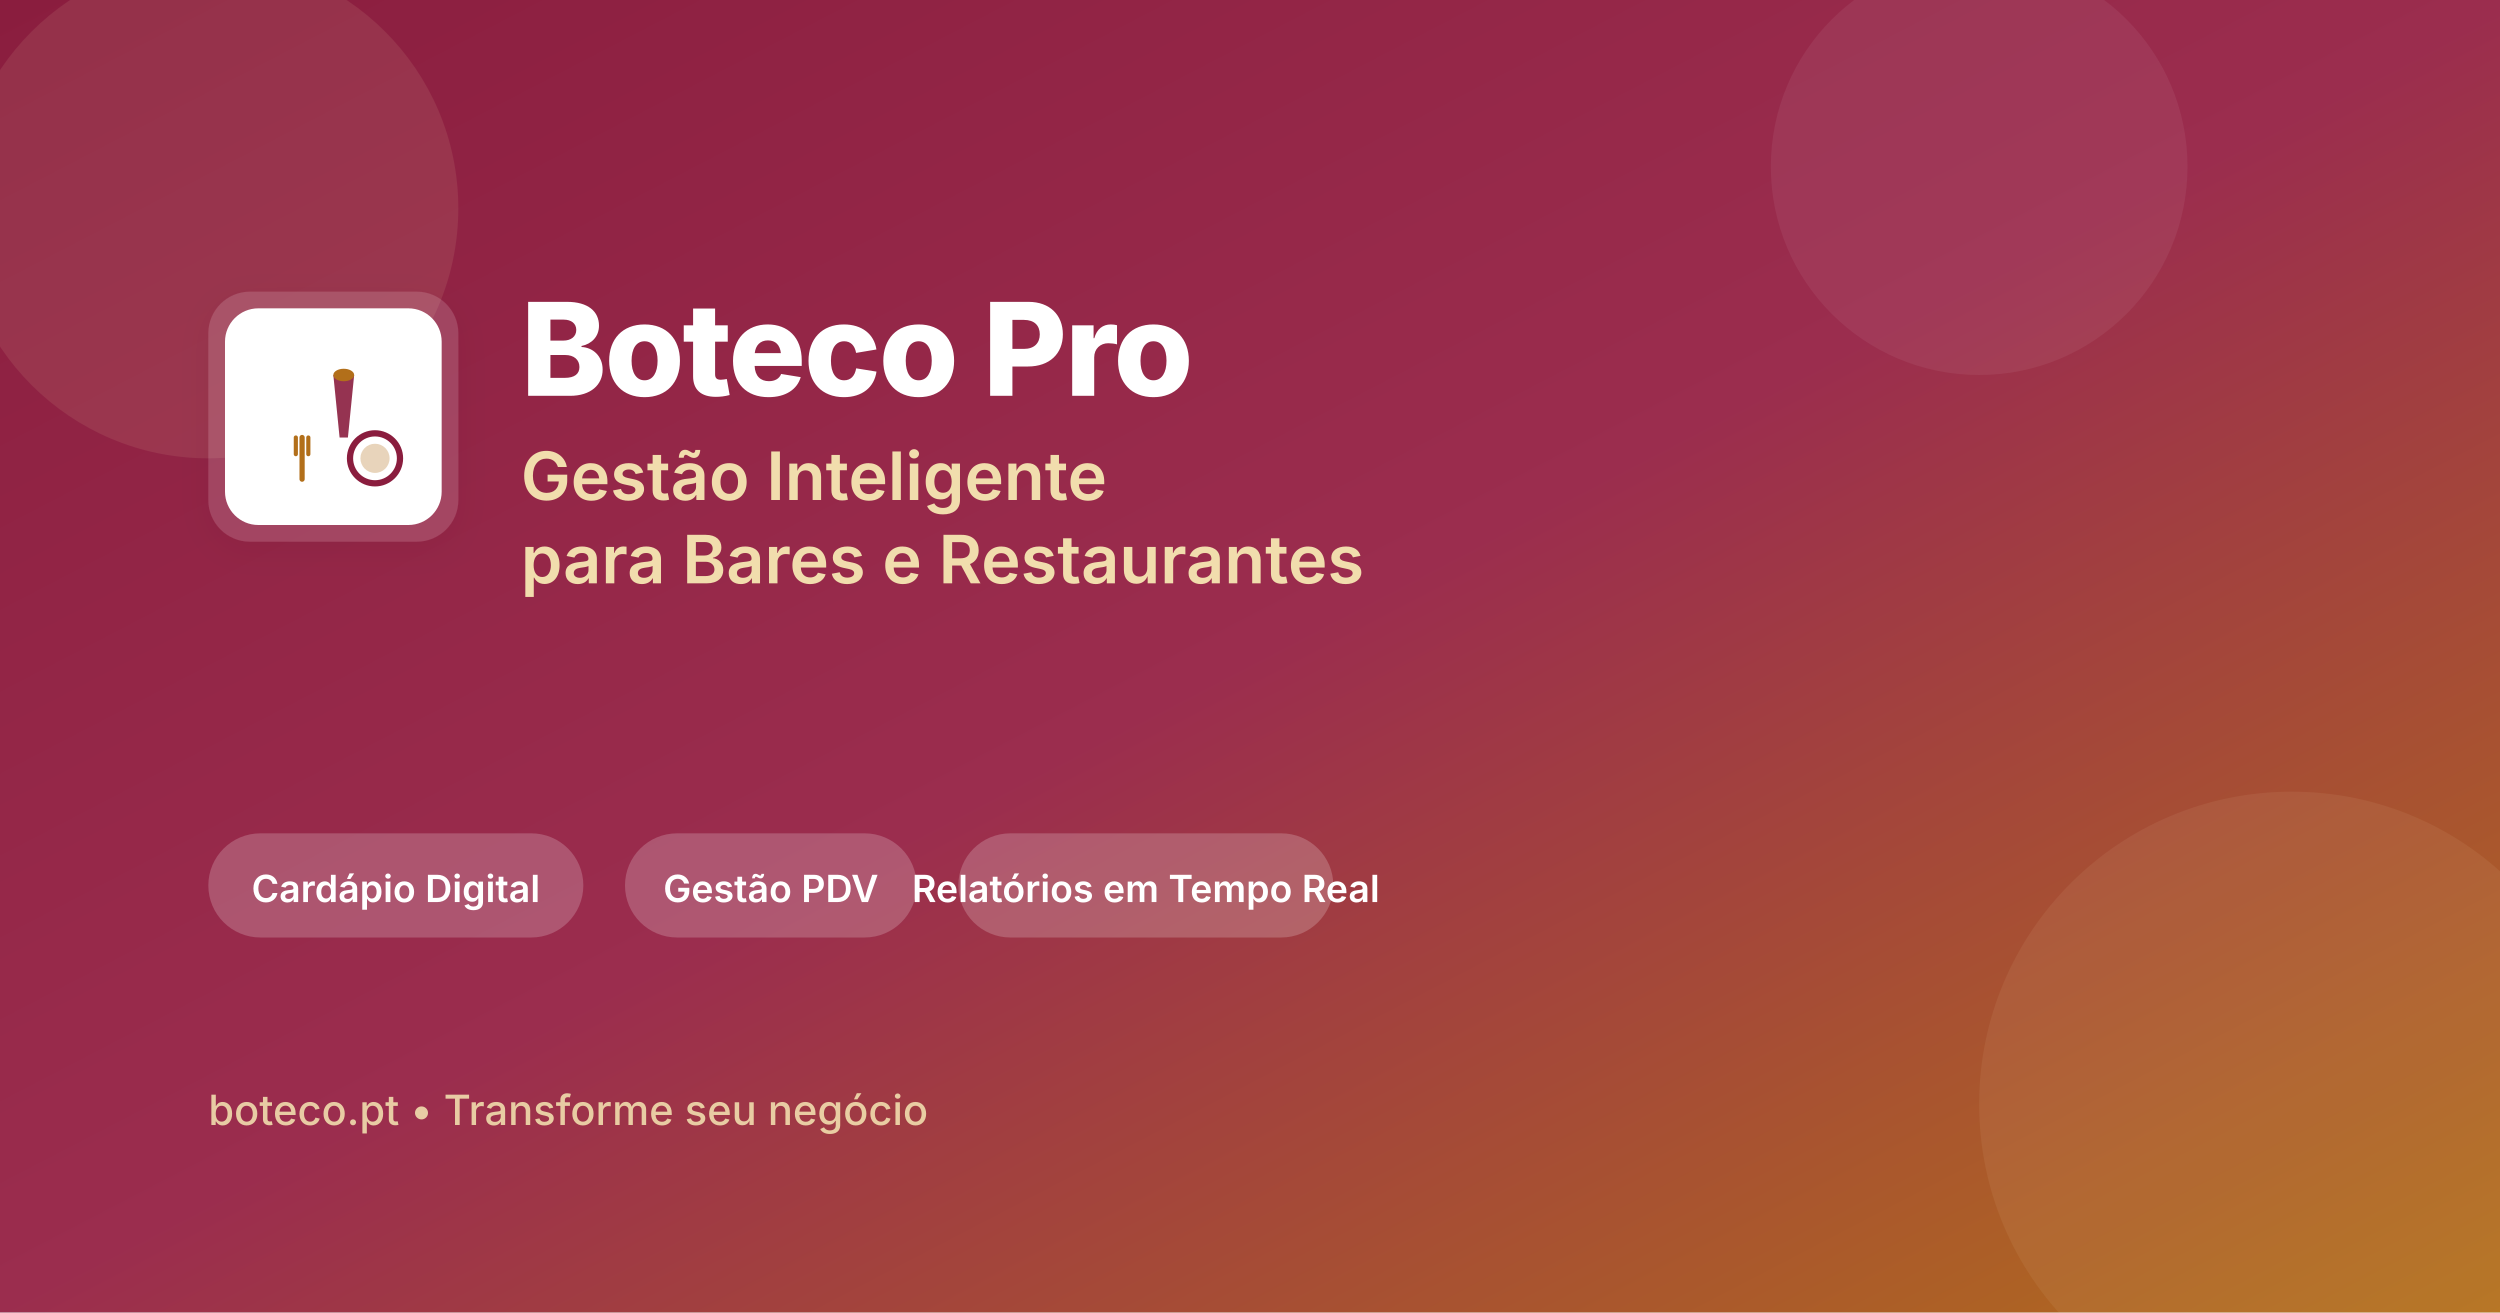
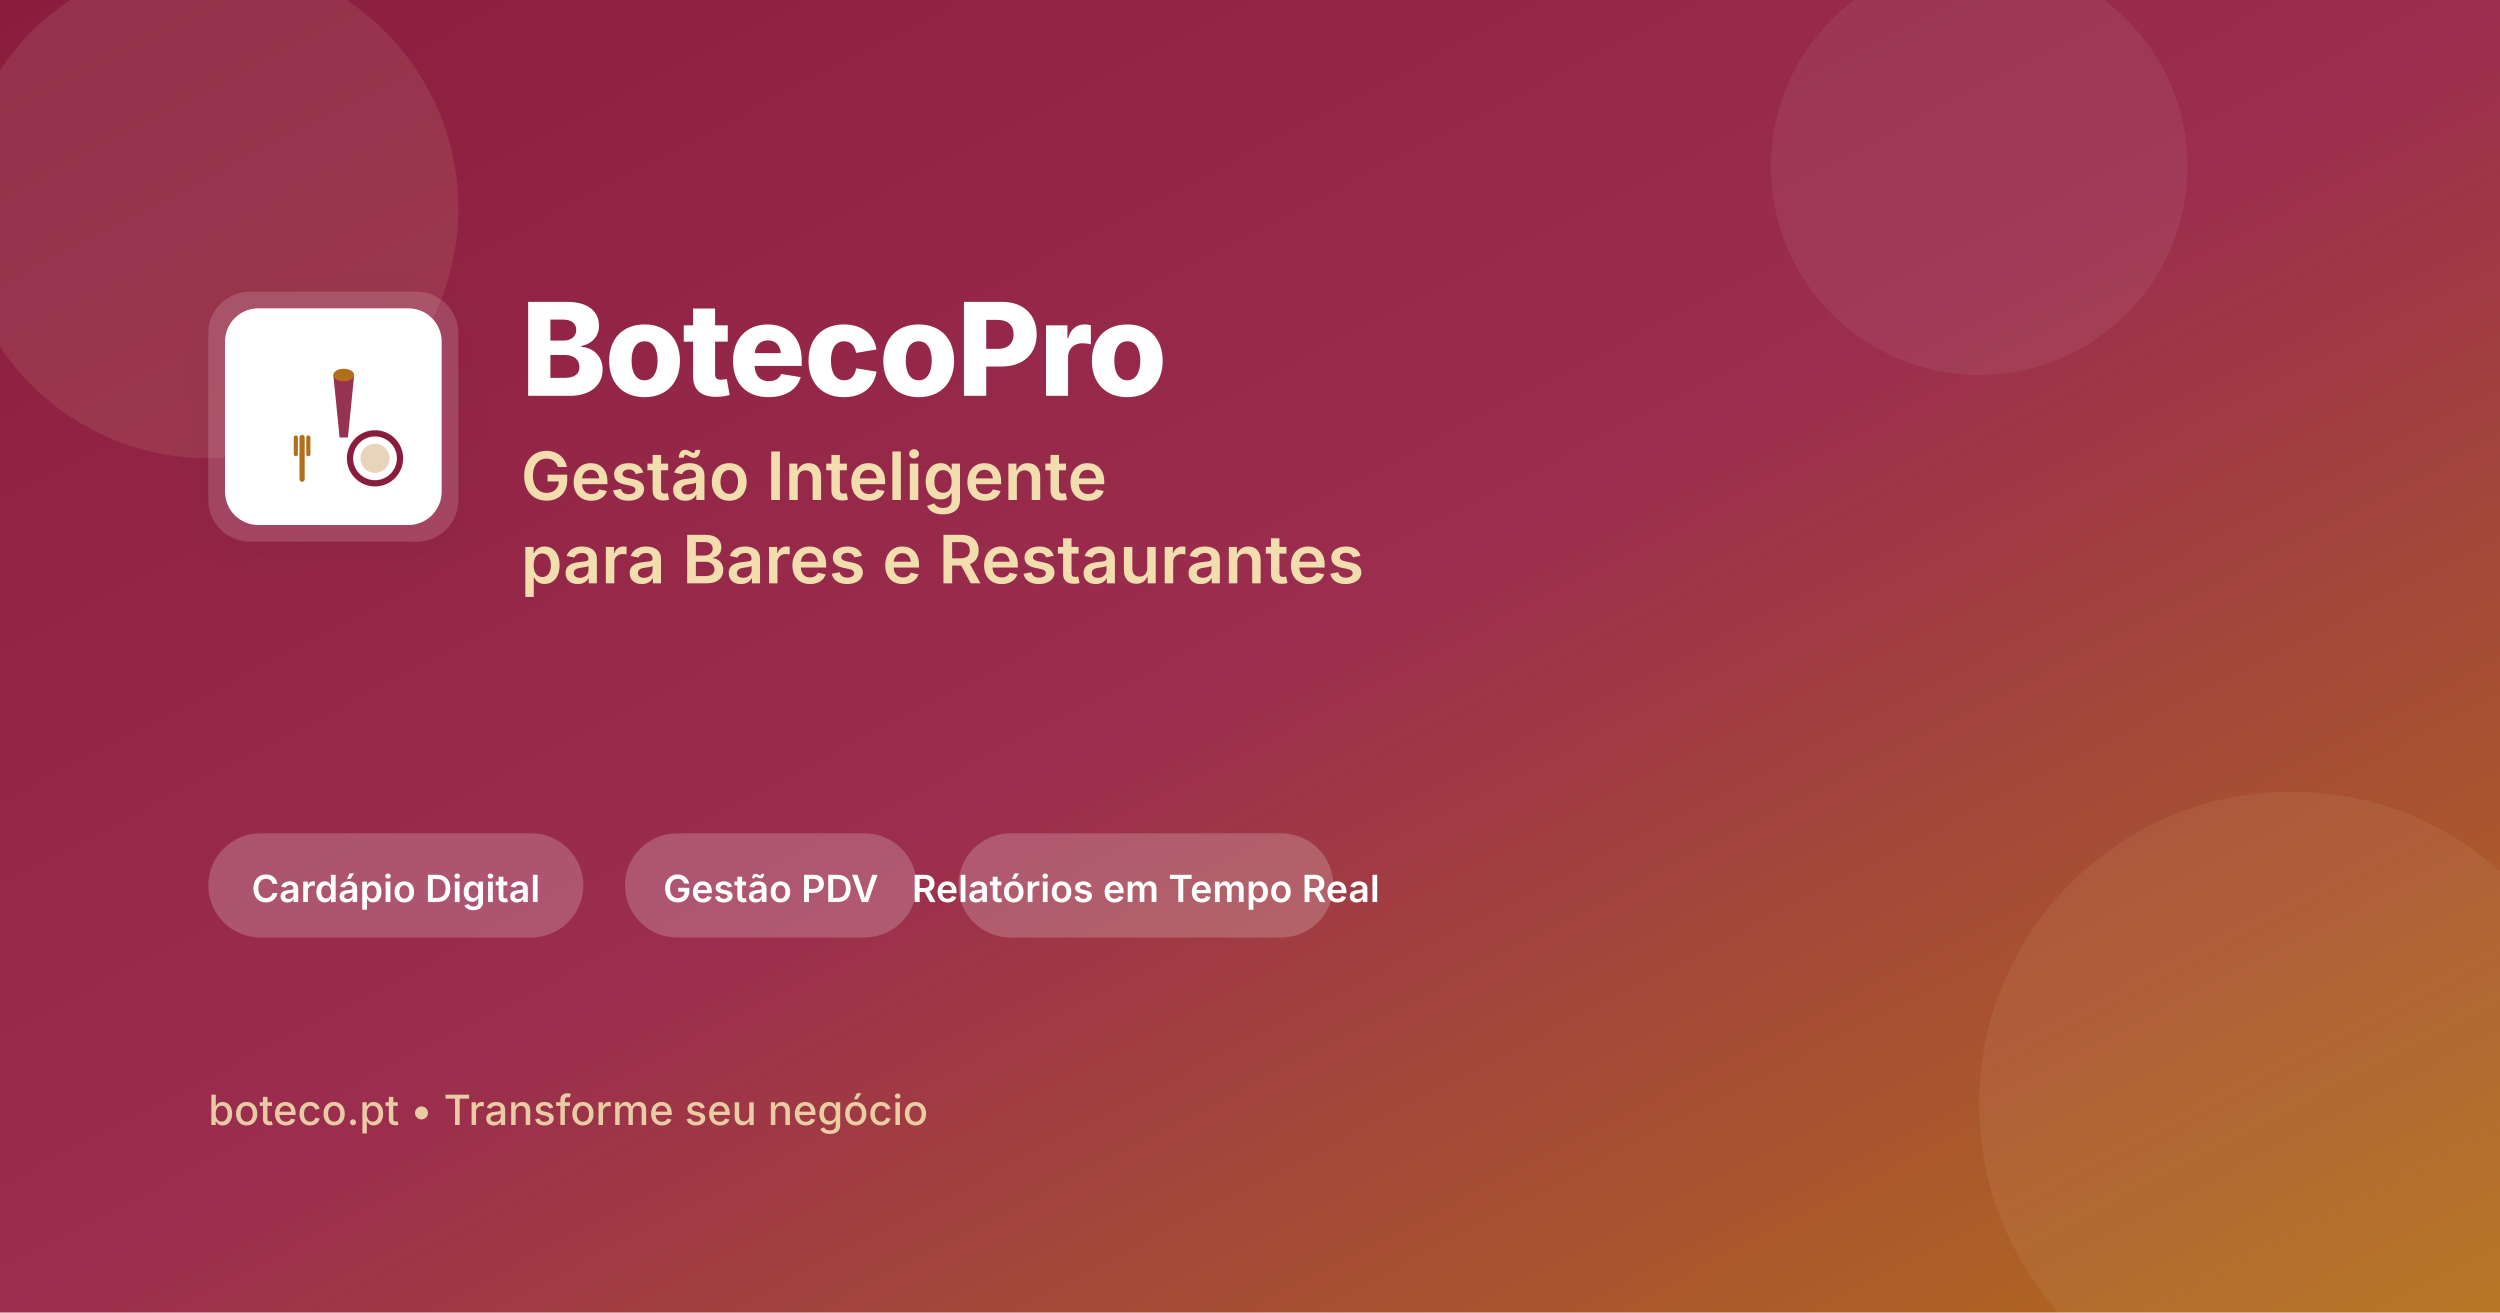
- <svg xmlns="http://www.w3.org/2000/svg" width="1200" height="630" viewBox="0 0 1200 630" fill="none">
+ <svg xmlns="http://www.w3.org/2000/svg" width="1200" height="630" fill="none" viewBox="0 0 1200 630">
  <defs>
-     <linearGradient id="bg-gradient" x1="0%" y1="0%" x2="100%" y2="100%">
+     <linearGradient id="a" x1="0%" x2="100%" y1="0%" y2="100%">
      <stop offset="0%" style="stop-color:#8a1d3e;stop-opacity:1" />
      <stop offset="50%" style="stop-color:#9b2d4e;stop-opacity:1" />
      <stop offset="100%" style="stop-color:#b26f1a;stop-opacity:1" />
    </linearGradient>
-     <filter id="shadow" x="-50%" y="-50%" width="200%" height="200%">
-       <feDropShadow dx="0" dy="4" stdDeviation="8" flood-opacity="0.3" />
+     <filter id="b" width="200%" height="200%" x="-50%" y="-50%">
+       <feDropShadow dx="0" dy="4" flood-opacity=".3" stdDeviation="8" />
    </filter>
  </defs>
-   <rect width="1200" height="630" fill="url(#bg-gradient)" />
-   <circle cx="100" cy="100" r="120" fill="#f1ddad" opacity="0.1" />
-   <circle cx="1100" cy="530" r="150" fill="#f1ddad" opacity="0.08" />
-   <circle cx="950" cy="80" r="100" fill="#fff" opacity="0.06" />
-   <g transform="translate(100, 140)">
-     <rect x="0" y="0" width="120" height="120" rx="20" fill="#fff" opacity="0.15" filter="url(#shadow)" />
-     <rect x="8" y="8" width="104" height="104" rx="16" fill="#fff" />
-     <g transform="translate(25, 25)">
-       <path d="M35 15 L45 15 L42 45 L38 45 Z" fill="#8a1d3e" opacity="0.9" />
-       <ellipse cx="40" cy="15" rx="5" ry="3" fill="#b26f1a" />
-       <circle cx="55" cy="55" r="12" fill="none" stroke="#8a1d3e" stroke-width="3" />
-       <circle cx="55" cy="55" r="7" fill="#b26f1a" opacity="0.3" />
-       <g transform="translate(15, 45)">
-         <line x1="5" y1="0" x2="5" y2="20" stroke="#b26f1a" stroke-width="2.5" stroke-linecap="round" />
-         <line x1="2" y1="0" x2="2" y2="8" stroke="#b26f1a" stroke-width="2" stroke-linecap="round" />
-         <line x1="8" y1="0" x2="8" y2="8" stroke="#b26f1a" stroke-width="2" stroke-linecap="round" />
+   <path fill="url(#a)" d="M0 0h1200v630H0z" />
+   <circle cx="100" cy="100" r="120" fill="#f1ddad" opacity=".1" />
+   <circle cx="1100" cy="530" r="150" fill="#f1ddad" opacity=".08" />
+   <circle cx="950" cy="80" r="100" fill="#fff" opacity=".06" />
+   <g transform="translate(100 140)">
+     <rect width="120" height="120" fill="#fff" filter="url(#b)" opacity=".15" rx="20" />
+     <rect width="104" height="104" x="8" y="8" fill="#fff" rx="16" />
+     <g transform="translate(25 25)">
+       <path fill="#8a1d3e" d="M35 15h10l-3 30h-4Z" opacity=".9" />
+       <ellipse cx="40" cy="15" fill="#b26f1a" rx="5" ry="3" />
+       <circle cx="55" cy="55" r="12" stroke="#8a1d3e" stroke-width="3" />
+       <circle cx="55" cy="55" r="7" fill="#b26f1a" opacity=".3" />
+       <g stroke="#b26f1a" stroke-linecap="round">
+         <path stroke-width="2.5" d="M20 45v20" />
+         <path stroke-width="2" d="M17 45v8m6-8v8" />
      </g>
    </g>
-     <text x="150" y="50" font-family="system-ui, -apple-system, 'Segoe UI', sans-serif" font-size="62" font-weight="800" fill="#fff" letter-spacing="-1">
-       Boteco Pro
+     <text x="150" y="50" fill="#fff" font-family="system-ui, -apple-system, 'Segoe UI', sans-serif" font-size="62" font-weight="800" letter-spacing="-1">
+       BotecoPro
    </text>
-     <text x="150" y="100" font-family="system-ui, -apple-system, 'Segoe UI', sans-serif" font-size="32" font-weight="600" fill="#f1ddad">
+     <text x="150" y="100" fill="#f1ddad" font-family="system-ui, -apple-system, 'Segoe UI', sans-serif" font-size="32" font-weight="600">
      Gestão Inteligente
    </text>
-     <text x="150" y="140" font-family="system-ui, -apple-system, 'Segoe UI', sans-serif" font-size="32" font-weight="600" fill="#f1ddad">
+     <text x="150" y="140" fill="#f1ddad" font-family="system-ui, -apple-system, 'Segoe UI', sans-serif" font-size="32" font-weight="600">
      para Bares e Restaurantes
    </text>
  </g>
-   <g transform="translate(100, 400)">
-     <rect x="0" y="0" width="180" height="50" rx="25" fill="#fff" opacity="0.2" />
-     <text x="90" y="33" font-family="system-ui, -apple-system, sans-serif" font-size="18" font-weight="600" fill="#fff" text-anchor="middle">
+   <g fill="#fff" transform="translate(100 400)">
+     <rect width="180" height="50" opacity=".2" rx="25" />
+     <text x="90" y="33" font-family="system-ui, -apple-system, sans-serif" font-size="18" font-weight="600" text-anchor="middle">
      Cardápio Digital
    </text>
-     <rect x="200" y="0" width="140" height="50" rx="25" fill="#fff" opacity="0.2" />
-     <text x="270" y="33" font-family="system-ui, -apple-system, sans-serif" font-size="18" font-weight="600" fill="#fff" text-anchor="middle">
+     <rect width="140" height="50" x="200" opacity=".2" rx="25" />
+     <text x="270" y="33" font-family="system-ui, -apple-system, sans-serif" font-size="18" font-weight="600" text-anchor="middle">
      Gestão PDV
    </text>
-     <rect x="360" y="0" width="180" height="50" rx="25" fill="#fff" opacity="0.2" />
-     <text x="450" y="33" font-family="system-ui, -apple-system, sans-serif" font-size="18" font-weight="600" fill="#fff" text-anchor="middle">
+     <rect width="180" height="50" x="360" opacity=".2" rx="25" />
+     <text x="450" y="33" font-family="system-ui, -apple-system, sans-serif" font-size="18" font-weight="600" text-anchor="middle">
      Relatórios em Tempo Real
    </text>
  </g>
-   <g transform="translate(100, 540)">
-     <text x="0" y="0" font-family="system-ui, -apple-system, sans-serif" font-size="20" font-weight="500" fill="#f1ddad" opacity="0.9">
+   <text fill="#f1ddad" font-family="system-ui, -apple-system, sans-serif" font-size="20" font-weight="500" opacity=".9" transform="translate(100 540)">
      boteco.pt • Transforme seu negócio
    </text>
-   </g>
</svg>
